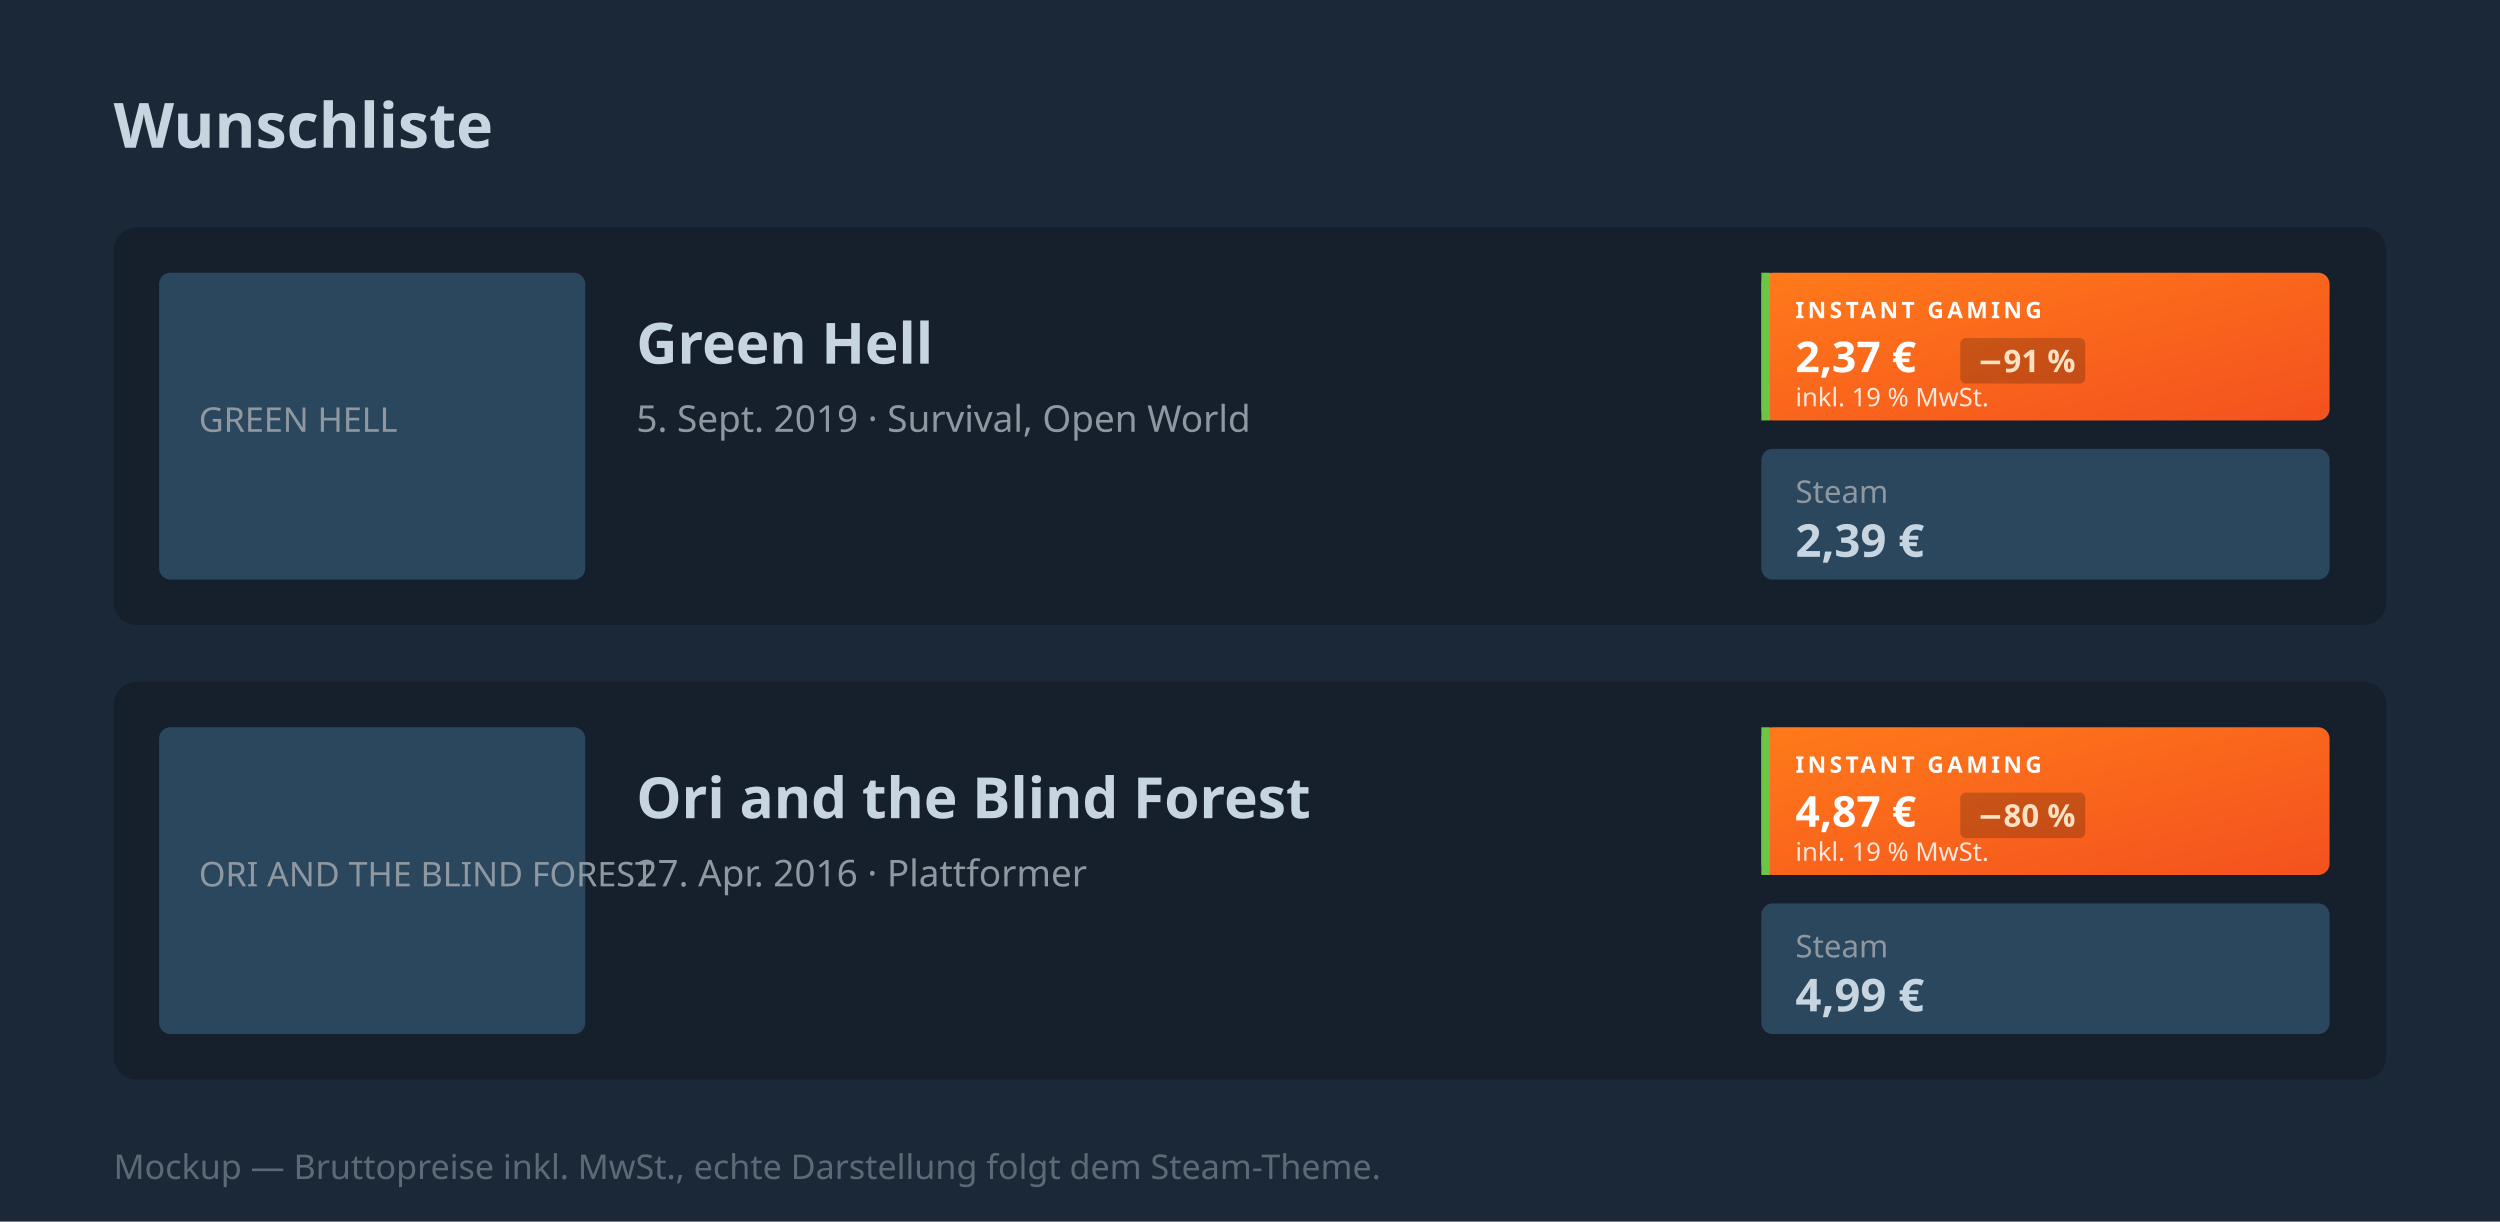
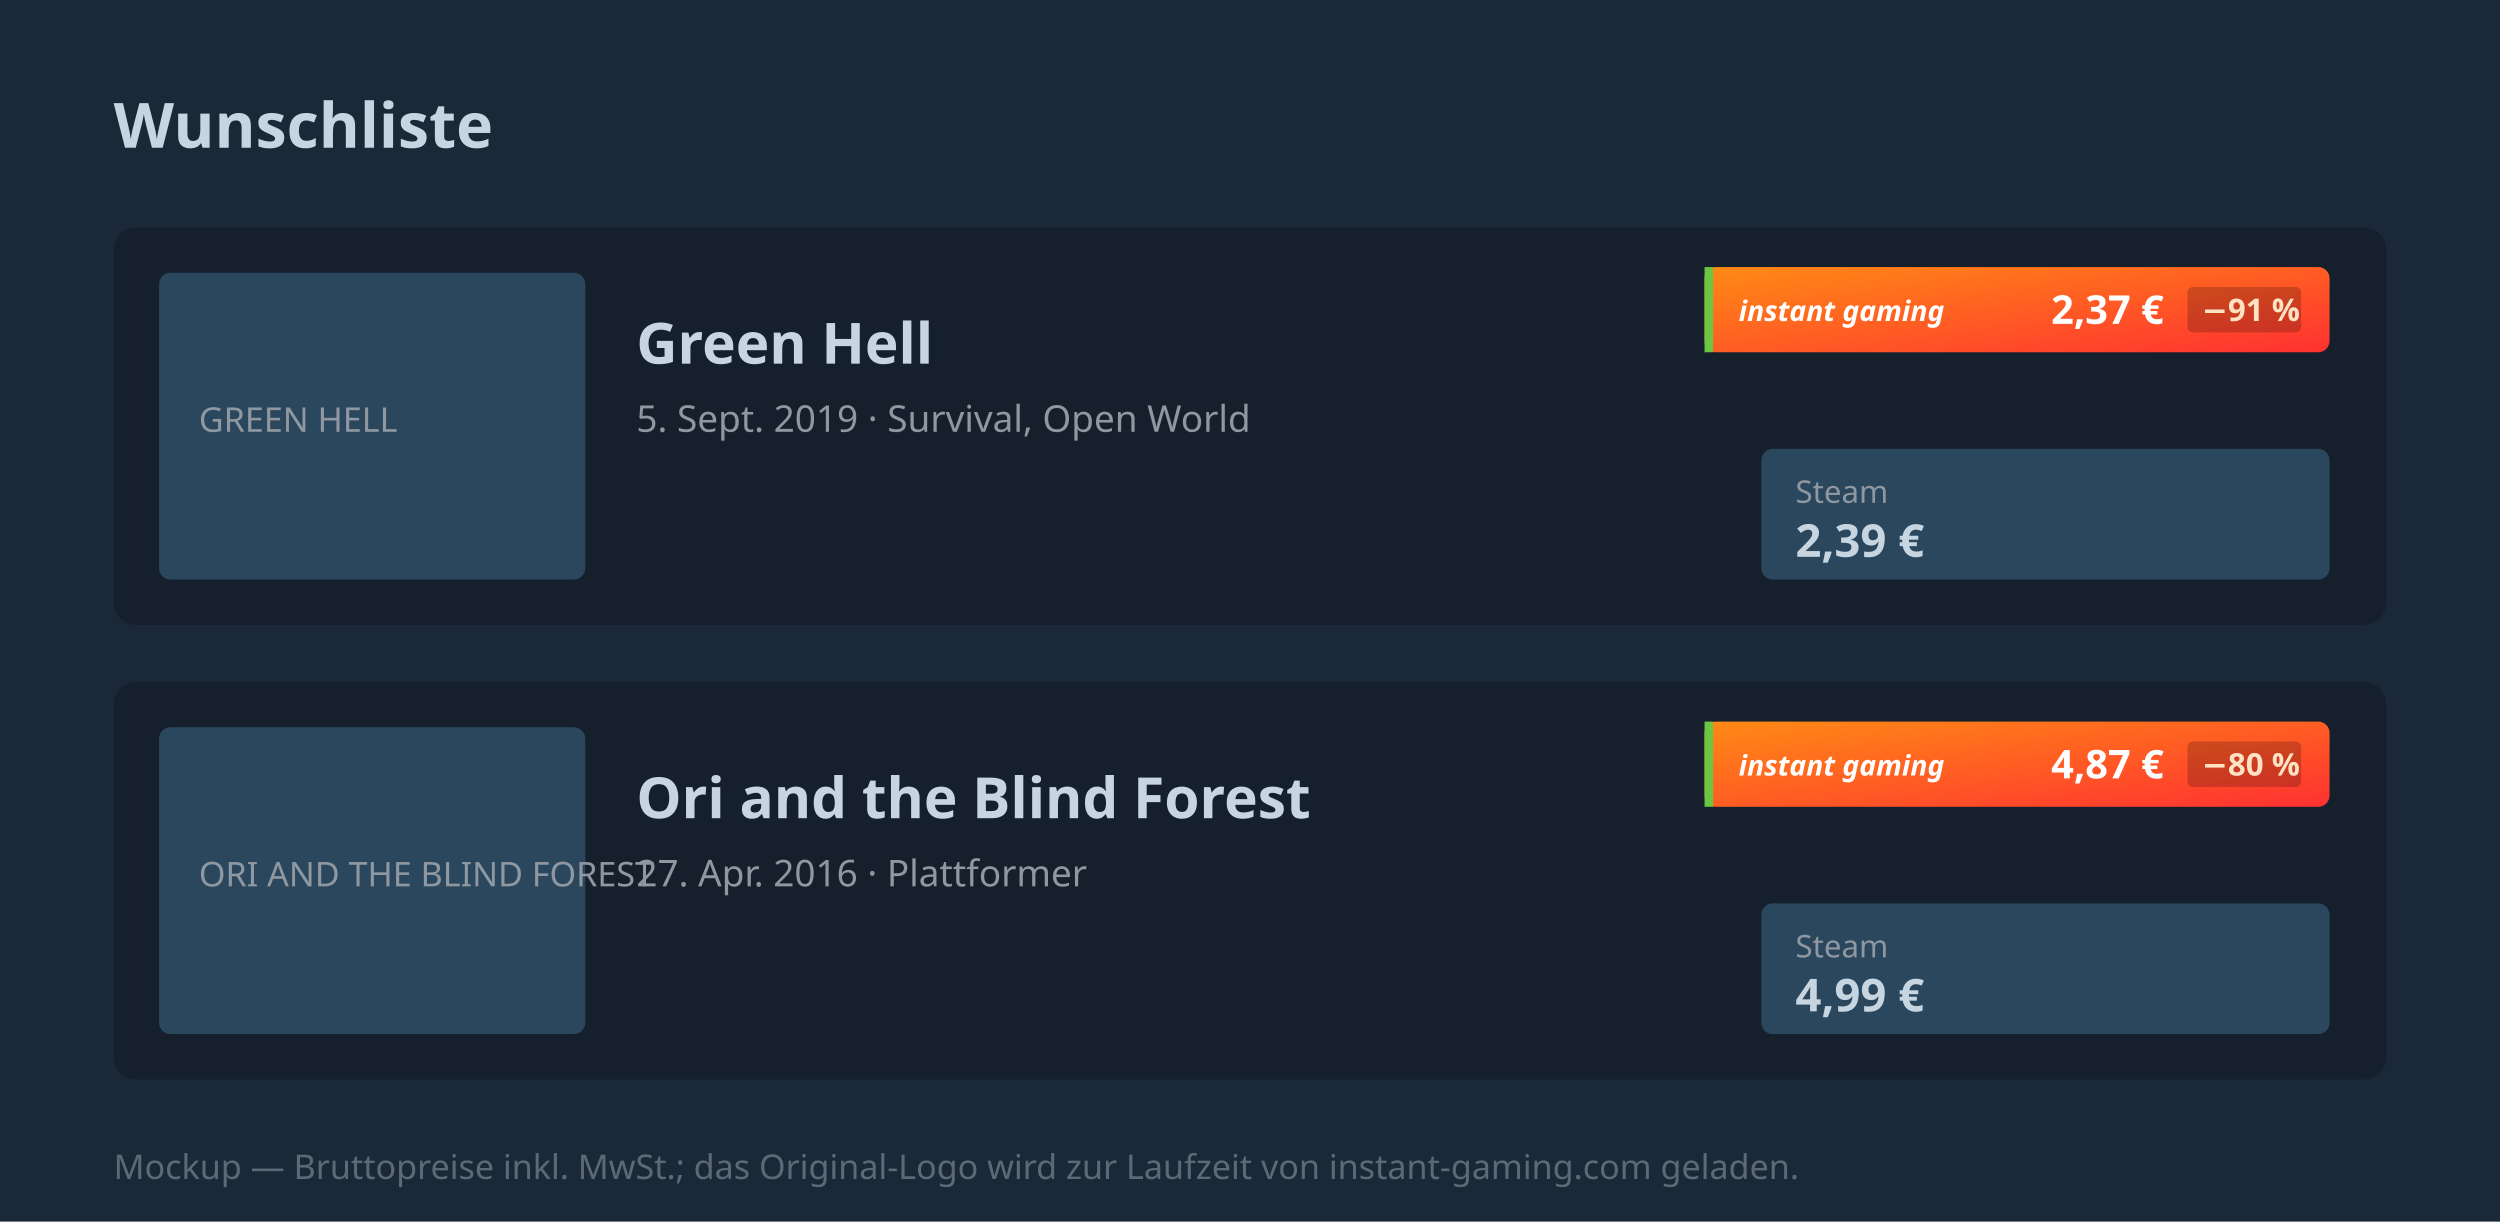
<svg xmlns="http://www.w3.org/2000/svg" width="880" height="430" viewBox="0 0 880 430" role="img" aria-labelledby="title desc">
  <defs>
    <linearGradient id="ig" x1="0" y1="0" x2="1" y2="1">
-       <stop offset="0" stop-color="#ff7a1a" />
-       <stop offset="1" stop-color="#f4511e" />
+       <stop offset="0" stop-color="#ff8a15" />
+       <stop offset="1" stop-color="#ff3131" />
    </linearGradient>
  </defs>
  <rect width="880" height="430" fill="#1b2838" />
  <text x="40" y="52" fill="#c7d5e0" font-family="system-ui, sans-serif" font-size="22" font-weight="600">Wunschliste</text>
  <rect x="40" y="80" width="800" height="140" rx="8" fill="#16202d" />
  <rect x="56" y="96" width="150" height="108" rx="4" fill="#2a475e" />
  <text x="70" y="152" fill="#8f98a0" font-family="system-ui, sans-serif" font-size="12">GREEN HELL</text>
  <text x="224" y="128" fill="#c7d5e0" font-family="system-ui, sans-serif" font-size="20" font-weight="600">Green Hell</text>
  <text x="224" y="152" fill="#8f98a0" font-family="system-ui, sans-serif" font-size="13">5. Sept. 2019 · Survival, Open World</text>
-   <rect x="620" y="96" width="200" height="52" rx="4" fill="url(#ig)" />
-   <rect x="620" y="96" width="3" height="52" fill="#6cc644" />
-   <text x="632" y="112" fill="#ffffff" font-family="system-ui, sans-serif" font-size="8" font-weight="700" letter-spacing="1.2">INSTANT GAMING</text>
-   <text x="632" y="131" fill="#ffffff" font-family="system-ui, sans-serif" font-size="15" font-weight="700">2,37 €</text>
-   <rect x="690" y="119" width="44" height="16" rx="2" fill="#000000" opacity="0.2" />
-   <text x="696" y="131" fill="#ffe1c4" font-family="system-ui, sans-serif" font-size="11" font-weight="700">−91 %</text>
-   <text x="632" y="143" fill="#ffffff" opacity="0.85" font-family="system-ui, sans-serif" font-size="9">inkl. 19 % MwSt.</text>
+   <rect x="600" y="94" width="220" height="30" rx="4" fill="url(#ig)" />
+   <rect x="600" y="94" width="3" height="30" fill="#6cc644" />
+   <text x="612" y="113" fill="#ffffff" font-family="system-ui, sans-serif" font-size="10" font-weight="700" font-style="italic">instant gaming</text>
+   <text x="722" y="114" fill="#ffffff" font-family="system-ui, sans-serif" font-size="14" font-weight="700">2,37 €</text>
+   <rect x="770" y="101" width="40" height="16" rx="2" fill="#000000" opacity="0.2" />
+   <text x="775" y="113" fill="#ffe1c4" font-family="system-ui, sans-serif" font-size="11" font-weight="700">−91 %</text>
  <rect x="620" y="158" width="200" height="46" rx="4" fill="#2a475e" />
  <text x="632" y="177" fill="#8f98a0" font-family="system-ui, sans-serif" font-size="11">Steam</text>
  <text x="632" y="196" fill="#c7d5e0" font-family="system-ui, sans-serif" font-size="16" font-weight="600">2,39 €</text>
  <rect x="40" y="240" width="800" height="140" rx="8" fill="#16202d" />
  <rect x="56" y="256" width="150" height="108" rx="4" fill="#2a475e" />
  <text x="70" y="312" fill="#8f98a0" font-family="system-ui, sans-serif" font-size="12">ORI AND THE BLIND FOREST</text>
  <text x="224" y="288" fill="#c7d5e0" font-family="system-ui, sans-serif" font-size="20" font-weight="600">Ori and the Blind Forest</text>
  <text x="224" y="312" fill="#8f98a0" font-family="system-ui, sans-serif" font-size="13">27. Apr. 2016 · Plattformer</text>
-   <rect x="620" y="256" width="200" height="52" rx="4" fill="url(#ig)" />
-   <rect x="620" y="256" width="3" height="52" fill="#6cc644" />
-   <text x="632" y="272" fill="#ffffff" font-family="system-ui, sans-serif" font-size="8" font-weight="700" letter-spacing="1.2">INSTANT GAMING</text>
-   <text x="632" y="291" fill="#ffffff" font-family="system-ui, sans-serif" font-size="15" font-weight="700">4,87 €</text>
-   <rect x="690" y="279" width="44" height="16" rx="2" fill="#000000" opacity="0.2" />
-   <text x="696" y="291" fill="#ffe1c4" font-family="system-ui, sans-serif" font-size="11" font-weight="700">−80 %</text>
-   <text x="632" y="303" fill="#ffffff" opacity="0.85" font-family="system-ui, sans-serif" font-size="9">inkl. 19 % MwSt.</text>
+   <rect x="600" y="254" width="220" height="30" rx="4" fill="url(#ig)" />
+   <rect x="600" y="254" width="3" height="30" fill="#6cc644" />
+   <text x="612" y="273" fill="#ffffff" font-family="system-ui, sans-serif" font-size="10" font-weight="700" font-style="italic">instant gaming</text>
+   <text x="722" y="274" fill="#ffffff" font-family="system-ui, sans-serif" font-size="14" font-weight="700">4,87 €</text>
+   <rect x="770" y="261" width="40" height="16" rx="2" fill="#000000" opacity="0.2" />
+   <text x="775" y="273" fill="#ffe1c4" font-family="system-ui, sans-serif" font-size="11" font-weight="700">−80 %</text>
  <rect x="620" y="318" width="200" height="46" rx="4" fill="#2a475e" />
  <text x="632" y="337" fill="#8f98a0" font-family="system-ui, sans-serif" font-size="11">Steam</text>
  <text x="632" y="356" fill="#c7d5e0" font-family="system-ui, sans-serif" font-size="16" font-weight="600">4,99 €</text>
-   <text x="40" y="415" fill="#5c6a75" font-family="system-ui, sans-serif" font-size="12">Mockup — Bruttopreise inkl. MwSt., echte Darstellung folgt dem Steam-Theme.</text>
+   <text x="40" y="415" fill="#5c6a75" font-family="system-ui, sans-serif" font-size="12">Mockup — Bruttopreise inkl. MwSt.; das Original-Logo wird zur Laufzeit von instant-gaming.com geladen.</text>
</svg>
